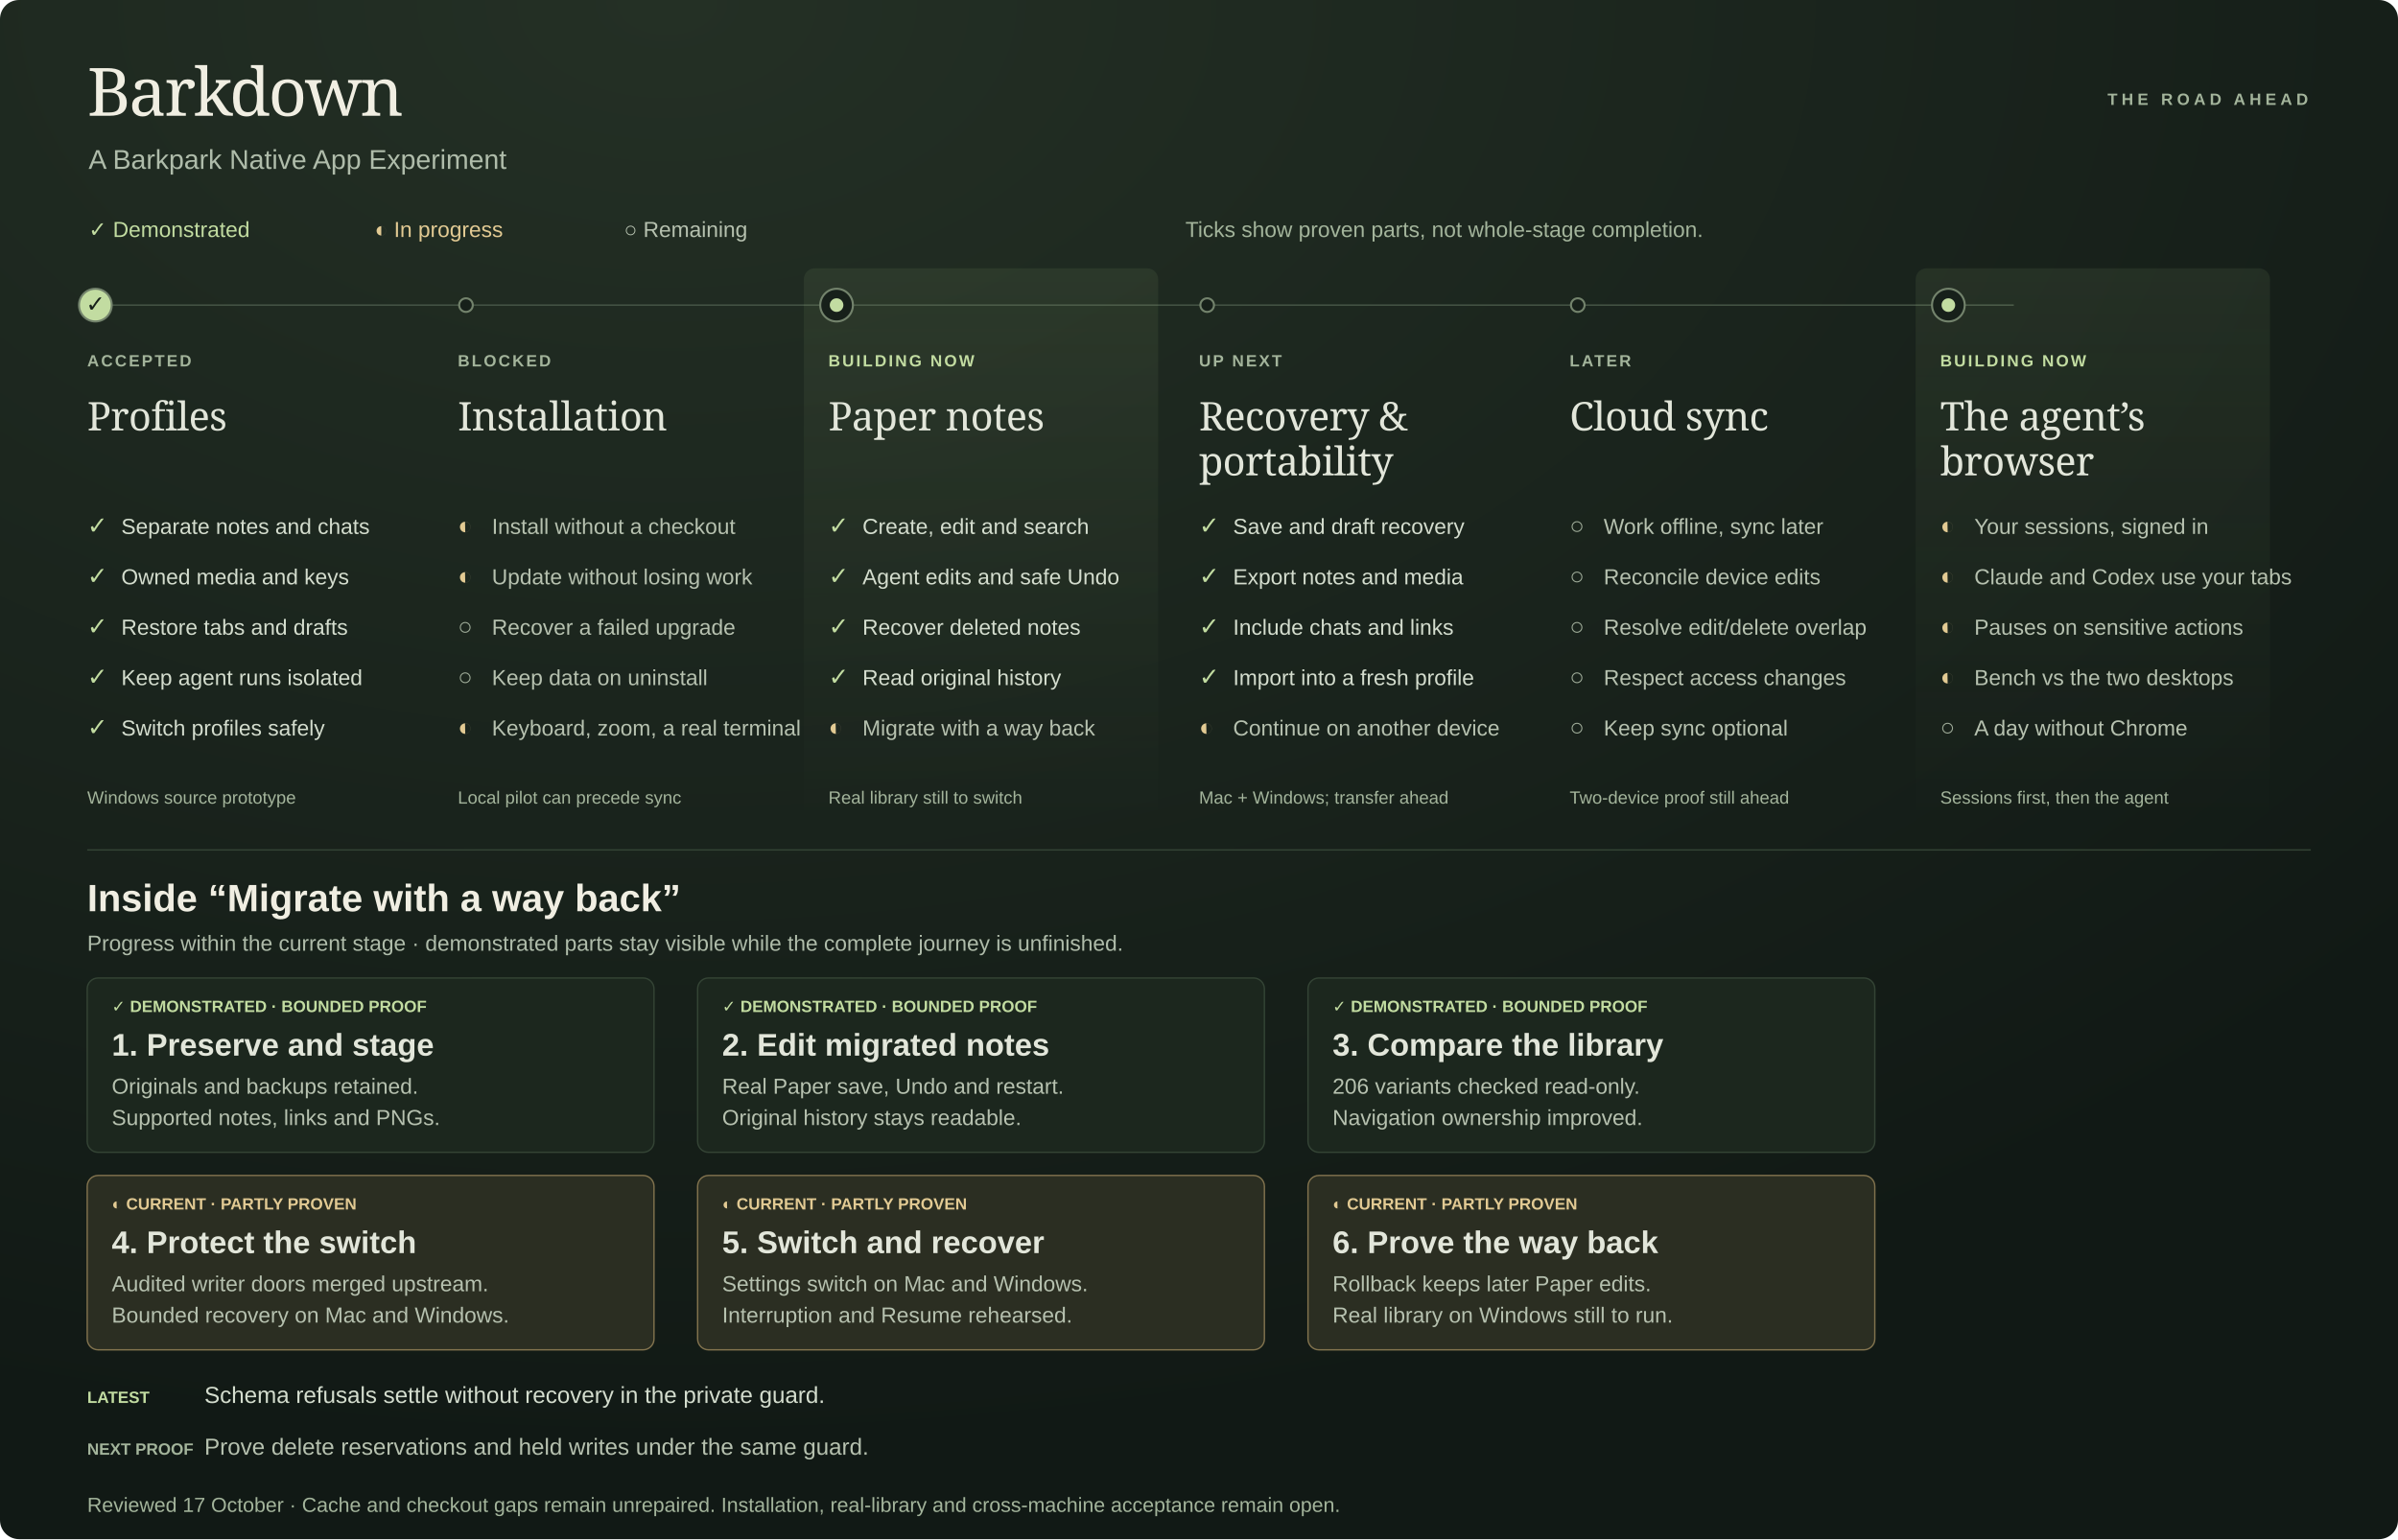
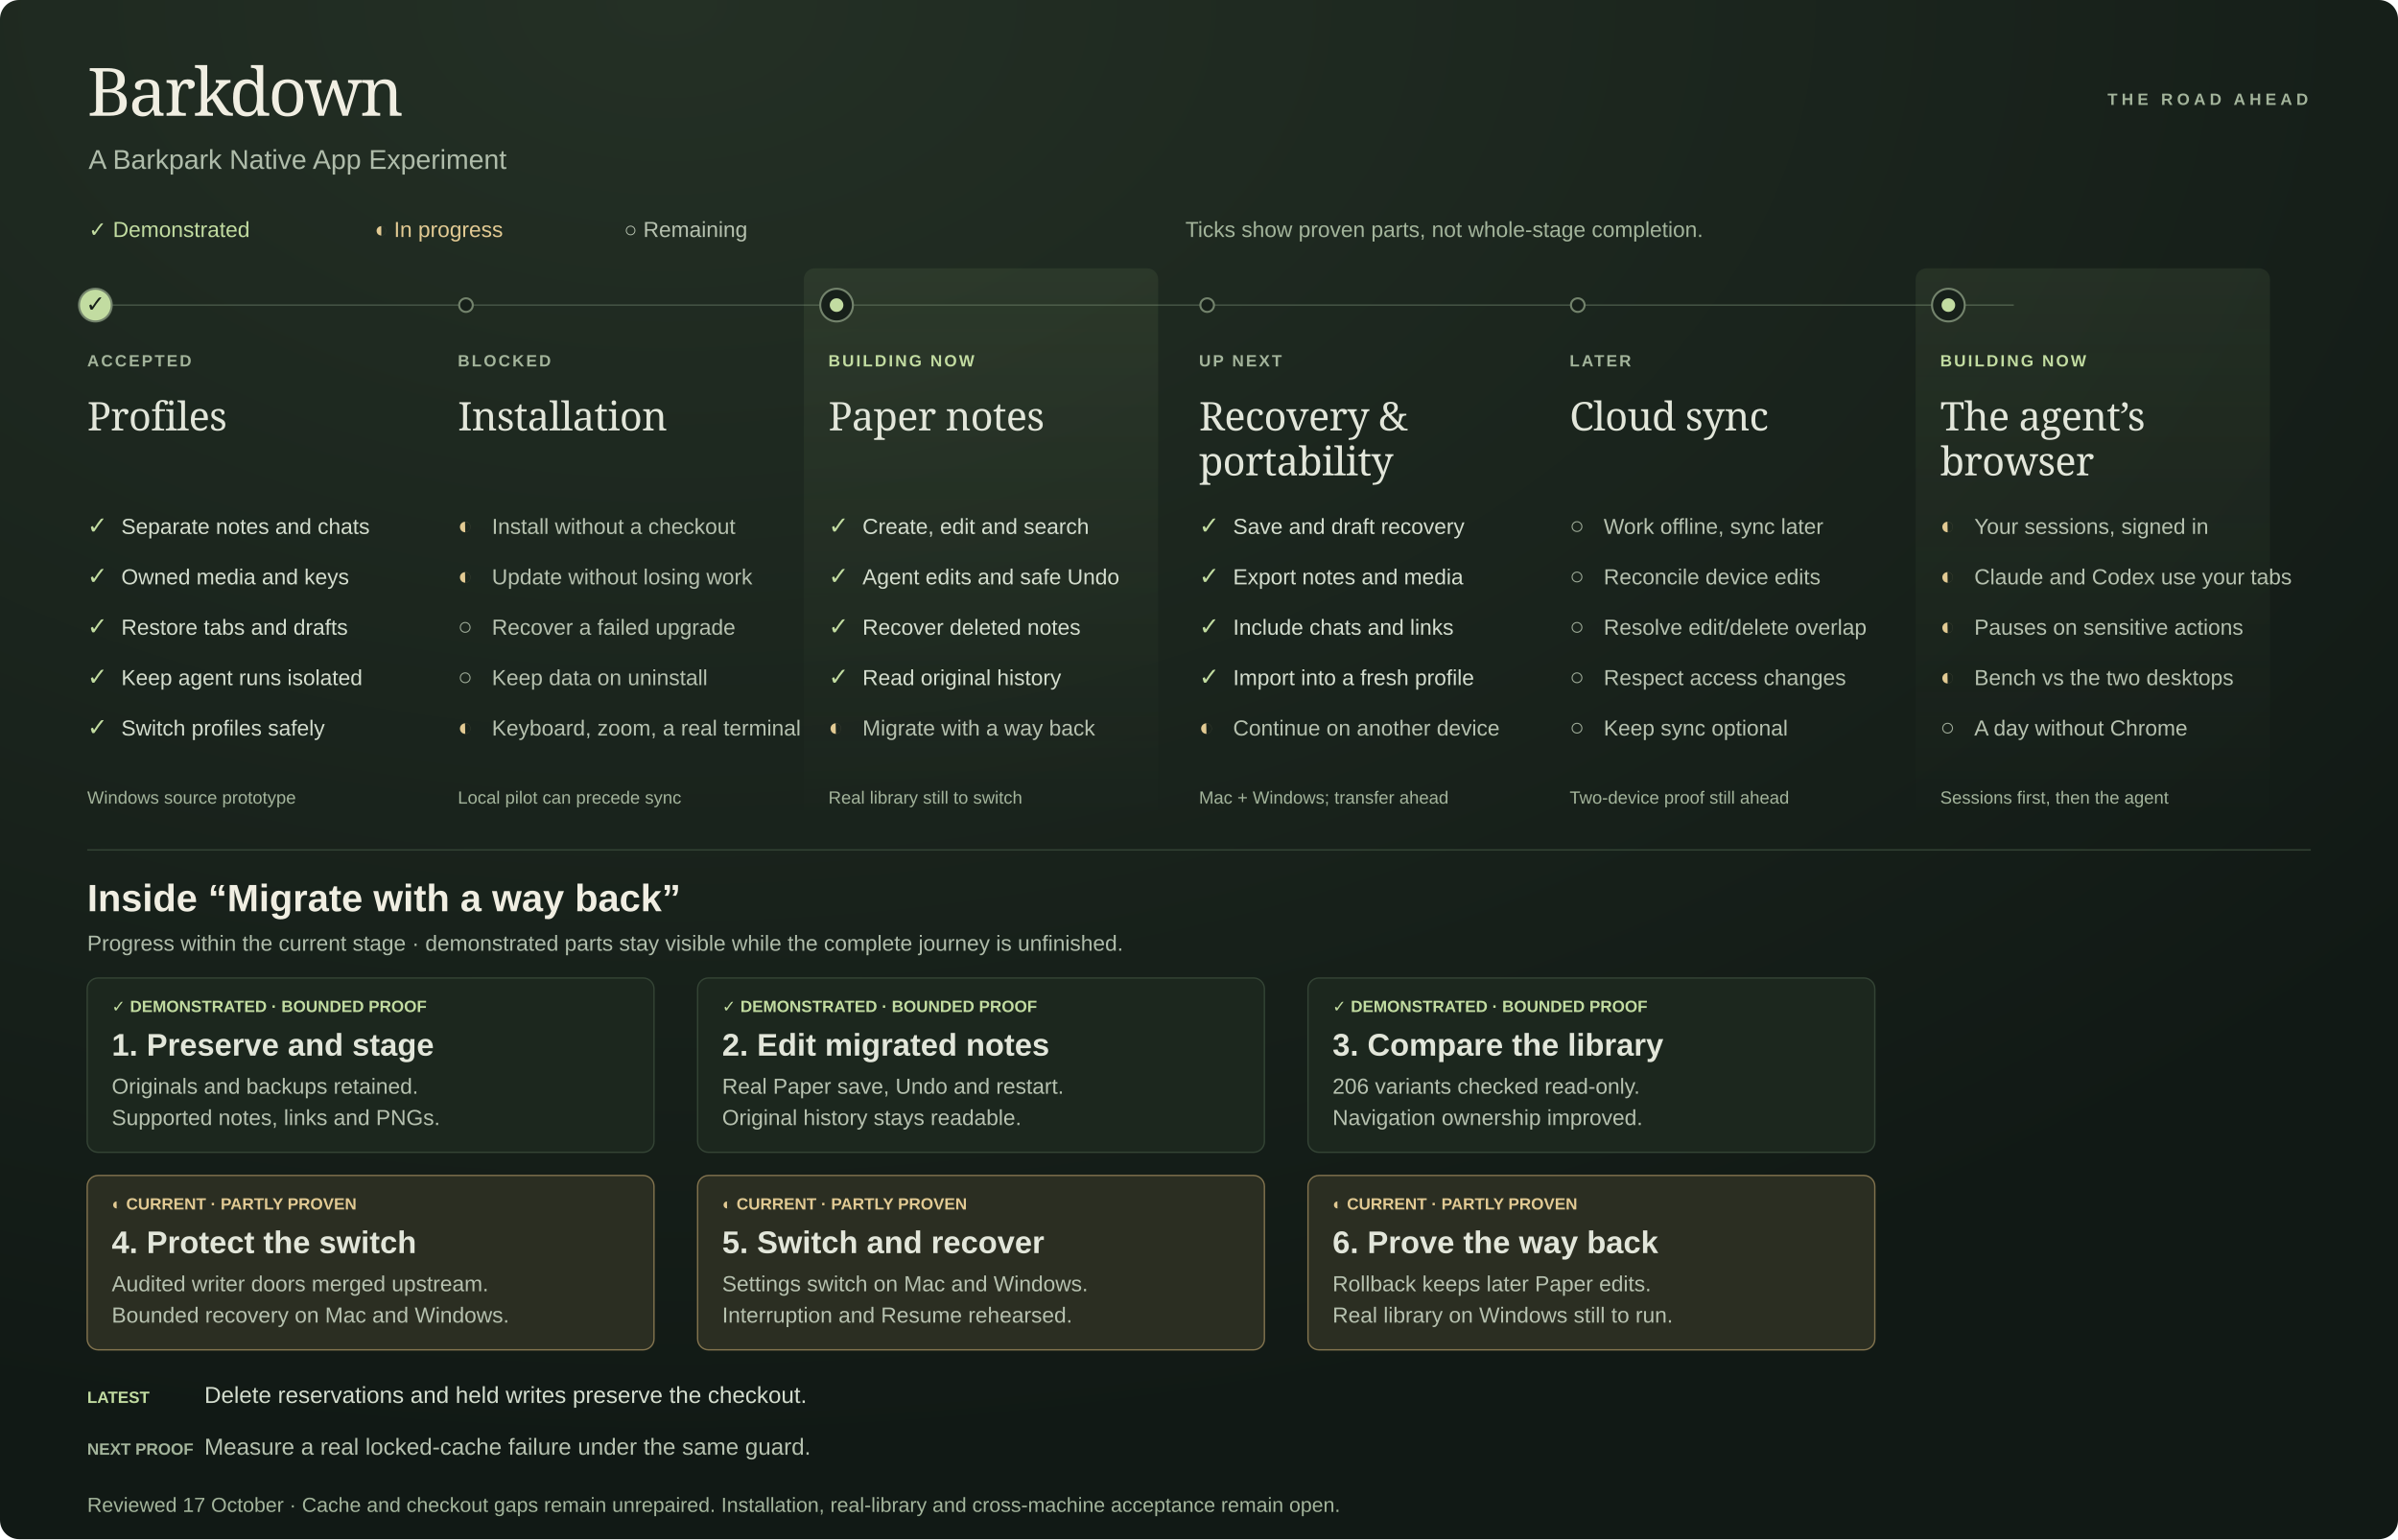
<svg xmlns="http://www.w3.org/2000/svg" width="1760" height="1130" viewBox="0 0 1760 1130" role="img" aria-labelledby="title desc">
  <defs>
    <radialGradient id="background" cx="28%" cy="0%" r="95%">
      <stop stop-color="#243025" />
      <stop offset="1" stop-color="#111915" />
    </radialGradient>
    <linearGradient id="focus" x2="0" y2="1">
      <stop stop-color="#a9c787" stop-opacity=".09" />
      <stop offset="1" stop-color="#a9c787" stop-opacity="0" />
    </linearGradient>
  </defs>
  <g font-family="Segoe UI, Arial, sans-serif">
    <rect width="1760" height="1130" rx="14" fill="url(#background)" />
    <text x="64" y="85" font-family="Georgia, serif" font-size="49" letter-spacing="-1.5" fill="#f0eee2">Barkdown</text>
    <text x="65" y="124" font-size="20" fill="#afbcaa" font-weight="400">A Barkpark Native App Experiment</text>
    <text x="1694" y="77" text-anchor="end" font-size="12" font-weight="600" letter-spacing="3" fill="#a3b49b">THE ROAD AHEAD</text>
    <text x="65" y="174" font-size="16" fill="#c2dca1" font-weight="400">✓  Demonstrated</text>
    <text x="275" y="174" font-size="16" fill="#e2ca93" font-weight="400">◐  In progress</text>
    <text x="458" y="174" font-size="16" fill="#b6c1af" font-weight="400">○  Remaining</text>
    <text x="870" y="174" font-size="16" fill="#a3b49b" font-weight="400">Ticks show proven parts, not whole-stage completion.</text>
    <path d="M70 224H1478" stroke="#475747" stroke-width="1" />
    <g data-phase="P1">
      <circle cx="70" cy="224" r="12" fill="#c2dca1" stroke="#73836c" stroke-width="1.5" />
      <text x="63" y="229" font-size="17" fill="#17201a" font-weight="600">✓</text>
      <text x="64" y="269" font-size="12" letter-spacing="1.5" font-weight="600" fill="#a3b49b">ACCEPTED</text>
      <text x="64" y="316" dy="0" font-family="Georgia, serif" font-size="29" letter-spacing="-.4" fill="#e2e6da">Profiles</text>
      <text x="64" y="392" font-size="18" fill="#c2dca1" font-weight="600">✓</text>
      <text x="89" y="392" font-size="16" fill="#d4ddce" font-weight="400">Separate notes and chats</text>
      <text x="64" y="429" font-size="18" fill="#c2dca1" font-weight="600">✓</text>
      <text x="89" y="429" font-size="16" fill="#d4ddce" font-weight="400">Owned media and keys</text>
      <text x="64" y="466" font-size="18" fill="#c2dca1" font-weight="600">✓</text>
      <text x="89" y="466" font-size="16" fill="#d4ddce" font-weight="400">Restore tabs and drafts</text>
      <text x="64" y="503" font-size="18" fill="#c2dca1" font-weight="600">✓</text>
      <text x="89" y="503" font-size="16" fill="#d4ddce" font-weight="400">Keep agent runs isolated</text>
      <text x="64" y="540" font-size="18" fill="#c2dca1" font-weight="600">✓</text>
      <text x="89" y="540" font-size="16" fill="#d4ddce" font-weight="400">Switch profiles safely</text>
      <text x="64" y="590" font-size="13" fill="#a3b49b" font-weight="400">Windows source prototype</text>
    </g>
    <g data-phase="P5">
      <circle cx="342" cy="224" r="5" fill="#17201a" stroke="#73836c" stroke-width="1.5" />
      <text x="336" y="269" font-size="12" letter-spacing="1.5" font-weight="600" fill="#a3b49b">BLOCKED</text>
      <text x="336" y="316" dy="0" font-family="Georgia, serif" font-size="29" letter-spacing="-.4" fill="#e2e6da">Installation</text>
      <text x="336" y="392" font-size="18" fill="#e2ca93" font-weight="600">◐</text>
      <text x="361" y="392" font-size="16" fill="#b6c1af" font-weight="400">Install without a checkout</text>
      <text x="336" y="429" font-size="18" fill="#e2ca93" font-weight="600">◐</text>
      <text x="361" y="429" font-size="16" fill="#b6c1af" font-weight="400">Update without losing work</text>
      <text x="336" y="466" font-size="18" fill="#9fac99" font-weight="600">○</text>
      <text x="361" y="466" font-size="16" fill="#b6c1af" font-weight="400">Recover a failed upgrade</text>
      <text x="336" y="503" font-size="18" fill="#9fac99" font-weight="600">○</text>
      <text x="361" y="503" font-size="16" fill="#b6c1af" font-weight="400">Keep data on uninstall</text>
      <text x="336" y="540" font-size="18" fill="#e2ca93" font-weight="600">◐</text>
      <text x="361" y="540" font-size="16" fill="#b6c1af" font-weight="400">Keyboard, zoom, a real terminal</text>
      <text x="336" y="590" font-size="13" fill="#a3b49b" font-weight="400">Local pilot can precede sync</text>
    </g>
    <g data-phase="P2">
      <rect x="590" y="197" width="260" height="410" rx="8" fill="url(#focus)" />
      <circle cx="614" cy="224" r="12" fill="#17201a" stroke="#73836c" stroke-width="1.5" />
      <circle cx="614" cy="224" r="5" fill="#c2dca1" />
      <text x="608" y="269" font-size="12" letter-spacing="1.5" font-weight="600" fill="#c2dca1">BUILDING NOW</text>
      <text x="608" y="316" dy="0" font-family="Georgia, serif" font-size="29" letter-spacing="-.4" fill="#e2e6da">Paper notes</text>
      <text x="608" y="392" font-size="18" fill="#c2dca1" font-weight="600">✓</text>
      <text x="633" y="392" font-size="16" fill="#d4ddce" font-weight="400">Create, edit and search</text>
      <text x="608" y="429" font-size="18" fill="#c2dca1" font-weight="600">✓</text>
      <text x="633" y="429" font-size="16" fill="#d4ddce" font-weight="400">Agent edits and safe Undo</text>
      <text x="608" y="466" font-size="18" fill="#c2dca1" font-weight="600">✓</text>
      <text x="633" y="466" font-size="16" fill="#d4ddce" font-weight="400">Recover deleted notes</text>
      <text x="608" y="503" font-size="18" fill="#c2dca1" font-weight="600">✓</text>
      <text x="633" y="503" font-size="16" fill="#d4ddce" font-weight="400">Read original history</text>
      <text x="608" y="540" font-size="18" fill="#e2ca93" font-weight="600">◐</text>
      <text x="633" y="540" font-size="16" fill="#b6c1af" font-weight="400">Migrate with a way back</text>
      <text x="608" y="590" font-size="13" fill="#a3b49b" font-weight="400">Real library still to switch</text>
    </g>
    <g data-phase="P3">
      <circle cx="886" cy="224" r="5" fill="#17201a" stroke="#73836c" stroke-width="1.5" />
      <text x="880" y="269" font-size="12" letter-spacing="1.5" font-weight="600" fill="#a3b49b">UP NEXT</text>
      <text x="880" y="316" dy="0" font-family="Georgia, serif" font-size="29" letter-spacing="-.4" fill="#e2e6da">Recovery &amp;</text>
      <text x="880" y="316" dy="33" font-family="Georgia, serif" font-size="29" letter-spacing="-.4" fill="#e2e6da">portability</text>
      <text x="880" y="392" font-size="18" fill="#c2dca1" font-weight="600">✓</text>
      <text x="905" y="392" font-size="16" fill="#d4ddce" font-weight="400">Save and draft recovery</text>
      <text x="880" y="429" font-size="18" fill="#c2dca1" font-weight="600">✓</text>
      <text x="905" y="429" font-size="16" fill="#d4ddce" font-weight="400">Export notes and media</text>
      <text x="880" y="466" font-size="18" fill="#c2dca1" font-weight="600">✓</text>
      <text x="905" y="466" font-size="16" fill="#d4ddce" font-weight="400">Include chats and links</text>
      <text x="880" y="503" font-size="18" fill="#c2dca1" font-weight="600">✓</text>
      <text x="905" y="503" font-size="16" fill="#d4ddce" font-weight="400">Import into a fresh profile</text>
      <text x="880" y="540" font-size="18" fill="#e2ca93" font-weight="600">◐</text>
      <text x="905" y="540" font-size="16" fill="#b6c1af" font-weight="400">Continue on another device</text>
      <text x="880" y="590" font-size="13" fill="#a3b49b" font-weight="400">Mac + Windows; transfer ahead</text>
    </g>
    <g data-phase="P4">
      <circle cx="1158" cy="224" r="5" fill="#17201a" stroke="#73836c" stroke-width="1.5" />
      <text x="1152" y="269" font-size="12" letter-spacing="1.5" font-weight="600" fill="#a3b49b">LATER</text>
      <text x="1152" y="316" dy="0" font-family="Georgia, serif" font-size="29" letter-spacing="-.4" fill="#e2e6da">Cloud sync</text>
      <text x="1152" y="392" font-size="18" fill="#9fac99" font-weight="600">○</text>
      <text x="1177" y="392" font-size="16" fill="#b6c1af" font-weight="400">Work offline, sync later</text>
      <text x="1152" y="429" font-size="18" fill="#9fac99" font-weight="600">○</text>
      <text x="1177" y="429" font-size="16" fill="#b6c1af" font-weight="400">Reconcile device edits</text>
      <text x="1152" y="466" font-size="18" fill="#9fac99" font-weight="600">○</text>
      <text x="1177" y="466" font-size="16" fill="#b6c1af" font-weight="400">Resolve edit/delete overlap</text>
      <text x="1152" y="503" font-size="18" fill="#9fac99" font-weight="600">○</text>
      <text x="1177" y="503" font-size="16" fill="#b6c1af" font-weight="400">Respect access changes</text>
      <text x="1152" y="540" font-size="18" fill="#9fac99" font-weight="600">○</text>
      <text x="1177" y="540" font-size="16" fill="#b6c1af" font-weight="400">Keep sync optional</text>
      <text x="1152" y="590" font-size="13" fill="#a3b49b" font-weight="400">Two-device proof still ahead</text>
    </g>
    <g data-phase="P6">
      <rect x="1406" y="197" width="260" height="410" rx="8" fill="url(#focus)" />
      <circle cx="1430" cy="224" r="12" fill="#17201a" stroke="#73836c" stroke-width="1.5" />
      <circle cx="1430" cy="224" r="5" fill="#c2dca1" />
      <text x="1424" y="269" font-size="12" letter-spacing="1.5" font-weight="600" fill="#c2dca1">BUILDING NOW</text>
      <text x="1424" y="316" dy="0" font-family="Georgia, serif" font-size="29" letter-spacing="-.4" fill="#e2e6da">The agent’s</text>
      <text x="1424" y="316" dy="33" font-family="Georgia, serif" font-size="29" letter-spacing="-.4" fill="#e2e6da">browser</text>
      <text x="1424" y="392" font-size="18" fill="#e2ca93" font-weight="600">◐</text>
      <text x="1449" y="392" font-size="16" fill="#b6c1af" font-weight="400">Your sessions, signed in</text>
      <text x="1424" y="429" font-size="18" fill="#e2ca93" font-weight="600">◐</text>
      <text x="1449" y="429" font-size="16" fill="#b6c1af" font-weight="400">Claude and Codex use your tabs</text>
      <text x="1424" y="466" font-size="18" fill="#e2ca93" font-weight="600">◐</text>
      <text x="1449" y="466" font-size="16" fill="#b6c1af" font-weight="400">Pauses on sensitive actions</text>
      <text x="1424" y="503" font-size="18" fill="#e2ca93" font-weight="600">◐</text>
      <text x="1449" y="503" font-size="16" fill="#b6c1af" font-weight="400">Bench vs the two desktops</text>
      <text x="1424" y="540" font-size="18" fill="#9fac99" font-weight="600">○</text>
      <text x="1449" y="540" font-size="16" fill="#b6c1af" font-weight="400">A day without Chrome</text>
      <text x="1424" y="590" font-size="13" fill="#a3b49b" font-weight="400">Sessions first, then the agent</text>
    </g>
    <path d="M64 624H1696" stroke="#344435" />
    <text x="64" y="669" font-size="28" fill="#f0eee2" font-weight="600">Inside “Migrate with a way back”</text>
    <text x="64" y="698" font-size="16" fill="#afbcaa" font-weight="400">Progress within the current stage · demonstrated parts stay visible while the complete journey is unfinished.</text>
    <g data-migration-step="1">
      <rect x="64" y="718" width="416" height="128" rx="8" fill="#1c271e" stroke="#344435" />
      <text x="82" y="743" font-size="12" fill="#c2dca1" font-weight="600">✓  DEMONSTRATED · BOUNDED PROOF</text>
      <text x="82" y="775" font-size="23" fill="#e2e6da" font-weight="600">1. Preserve and stage</text>
      <text x="82" y="803" font-size="16" fill="#b6c1af" font-weight="400">Originals and backups retained.</text>
      <text x="82" y="826" font-size="16" fill="#b6c1af" font-weight="400">Supported notes, links and PNGs.</text>
    </g>
    <g data-migration-step="2">
      <rect x="512" y="718" width="416" height="128" rx="8" fill="#1c271e" stroke="#344435" />
      <text x="530" y="743" font-size="12" fill="#c2dca1" font-weight="600">✓  DEMONSTRATED · BOUNDED PROOF</text>
      <text x="530" y="775" font-size="23" fill="#e2e6da" font-weight="600">2. Edit migrated notes</text>
      <text x="530" y="803" font-size="16" fill="#b6c1af" font-weight="400">Real Paper save, Undo and restart.</text>
      <text x="530" y="826" font-size="16" fill="#b6c1af" font-weight="400">Original history stays readable.</text>
    </g>
    <g data-migration-step="3">
      <rect x="960" y="718" width="416" height="128" rx="8" fill="#1c271e" stroke="#344435" />
      <text x="978" y="743" font-size="12" fill="#c2dca1" font-weight="600">✓  DEMONSTRATED · BOUNDED PROOF</text>
      <text x="978" y="775" font-size="23" fill="#e2e6da" font-weight="600">3. Compare the library</text>
      <text x="978" y="803" font-size="16" fill="#b6c1af" font-weight="400">206 variants checked read-only.</text>
      <text x="978" y="826" font-size="16" fill="#b6c1af" font-weight="400">Navigation ownership improved.</text>
    </g>
    <g data-migration-step="4">
      <rect x="64" y="863" width="416" height="128" rx="8" fill="#2b2e22" stroke="#82734e" />
      <text x="82" y="888" font-size="12" fill="#e2ca93" font-weight="600">◐  CURRENT · PARTLY PROVEN</text>
      <text x="82" y="920" font-size="23" fill="#e2e6da" font-weight="600">4. Protect the switch</text>
      <text x="82" y="948" font-size="16" fill="#b6c1af" font-weight="400">Audited writer doors merged upstream.</text>
      <text x="82" y="971" font-size="16" fill="#b6c1af" font-weight="400">Bounded recovery on Mac and Windows.</text>
    </g>
    <g data-migration-step="5">
      <rect x="512" y="863" width="416" height="128" rx="8" fill="#2b2e22" stroke="#82734e" />
      <text x="530" y="888" font-size="12" fill="#e2ca93" font-weight="600">◐  CURRENT · PARTLY PROVEN</text>
      <text x="530" y="920" font-size="23" fill="#e2e6da" font-weight="600">5. Switch and recover</text>
      <text x="530" y="948" font-size="16" fill="#b6c1af" font-weight="400">Settings switch on Mac and Windows.</text>
      <text x="530" y="971" font-size="16" fill="#b6c1af" font-weight="400">Interruption and Resume rehearsed.</text>
    </g>
    <g data-migration-step="6">
      <rect x="960" y="863" width="416" height="128" rx="8" fill="#2b2e22" stroke="#82734e" />
      <text x="978" y="888" font-size="12" fill="#e2ca93" font-weight="600">◐  CURRENT · PARTLY PROVEN</text>
      <text x="978" y="920" font-size="23" fill="#e2e6da" font-weight="600">6. Prove the way back</text>
      <text x="978" y="948" font-size="16" fill="#b6c1af" font-weight="400">Rollback keeps later Paper edits.</text>
      <text x="978" y="971" font-size="16" fill="#b6c1af" font-weight="400">Real library on Windows still to run.</text>
    </g>
    <text x="64" y="1030" font-size="12" fill="#c2dca1" font-weight="600">LATEST</text>
-     <text x="150" y="1030" font-size="17" fill="#d4ddce" font-weight="400">Schema refusals settle without recovery in the private guard.</text>
+     <text x="150" y="1030" font-size="17" fill="#d4ddce" font-weight="400">Delete reservations and held writes preserve the checkout.</text>
    <text x="64" y="1068" font-size="12" fill="#a3b49b" font-weight="600">NEXT PROOF</text>
-     <text x="150" y="1068" font-size="17" fill="#b6c1af" font-weight="400">Prove delete reservations and held writes under the same guard.</text>
+     <text x="150" y="1068" font-size="17" fill="#b6c1af" font-weight="400">Measure a real locked-cache failure under the same guard.</text>
    <text x="64" y="1110" font-size="15" fill="#a3b49b" font-weight="400">Reviewed 17 October · Cache and checkout gaps remain unrepaired. Installation, real-library and cross-machine acceptance remain open.</text>
  </g>
</svg>
